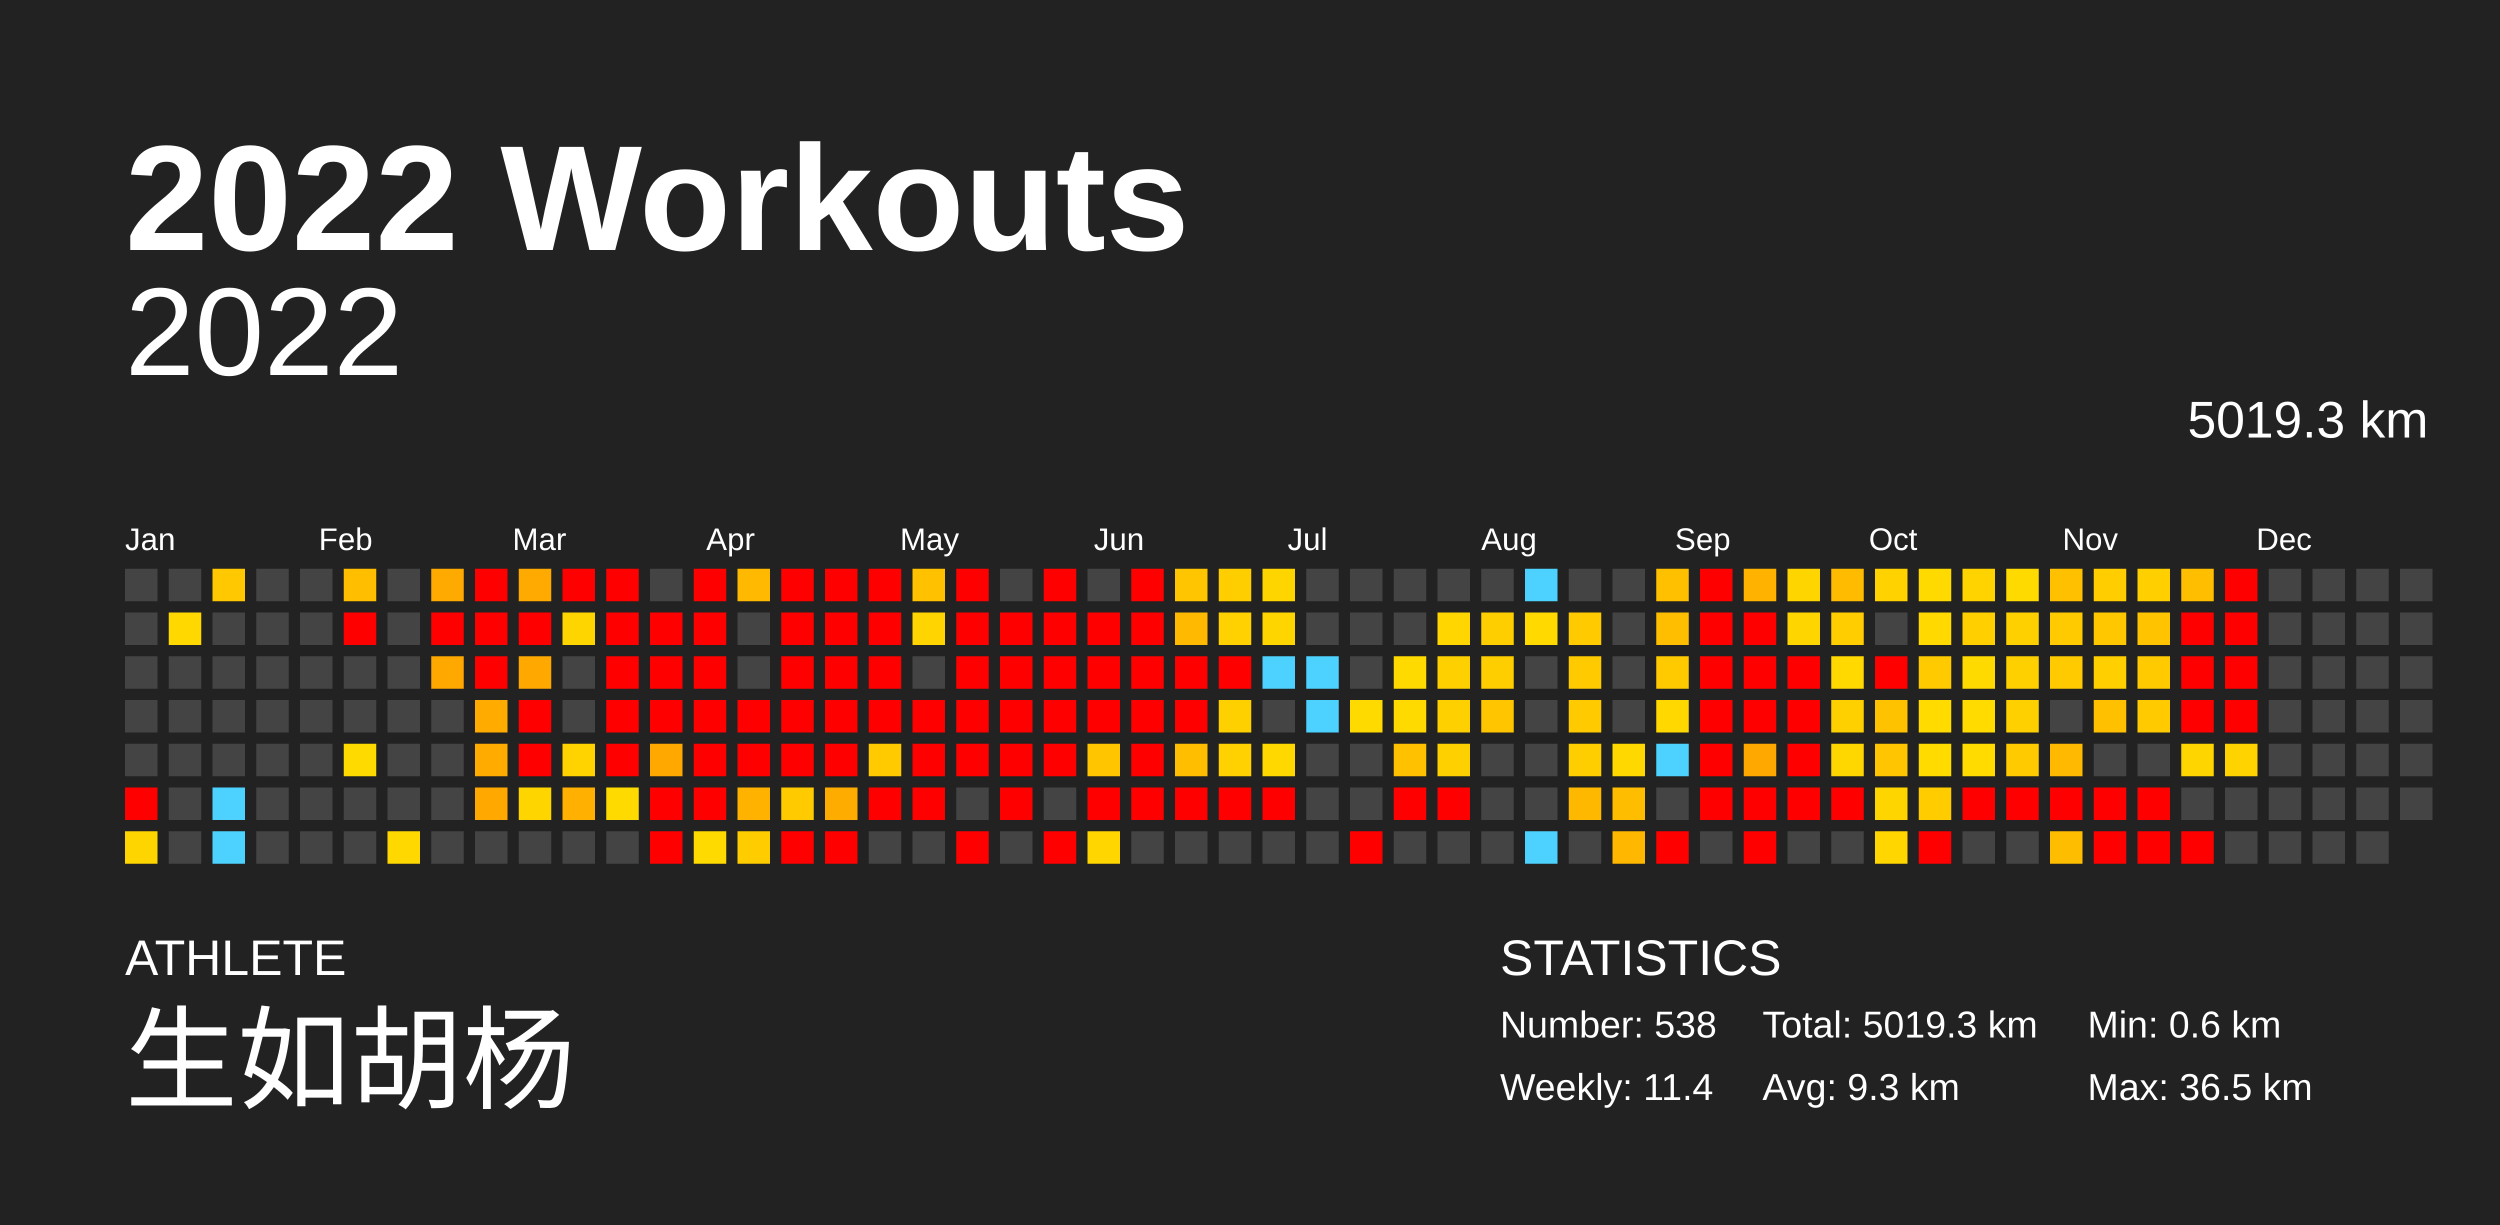
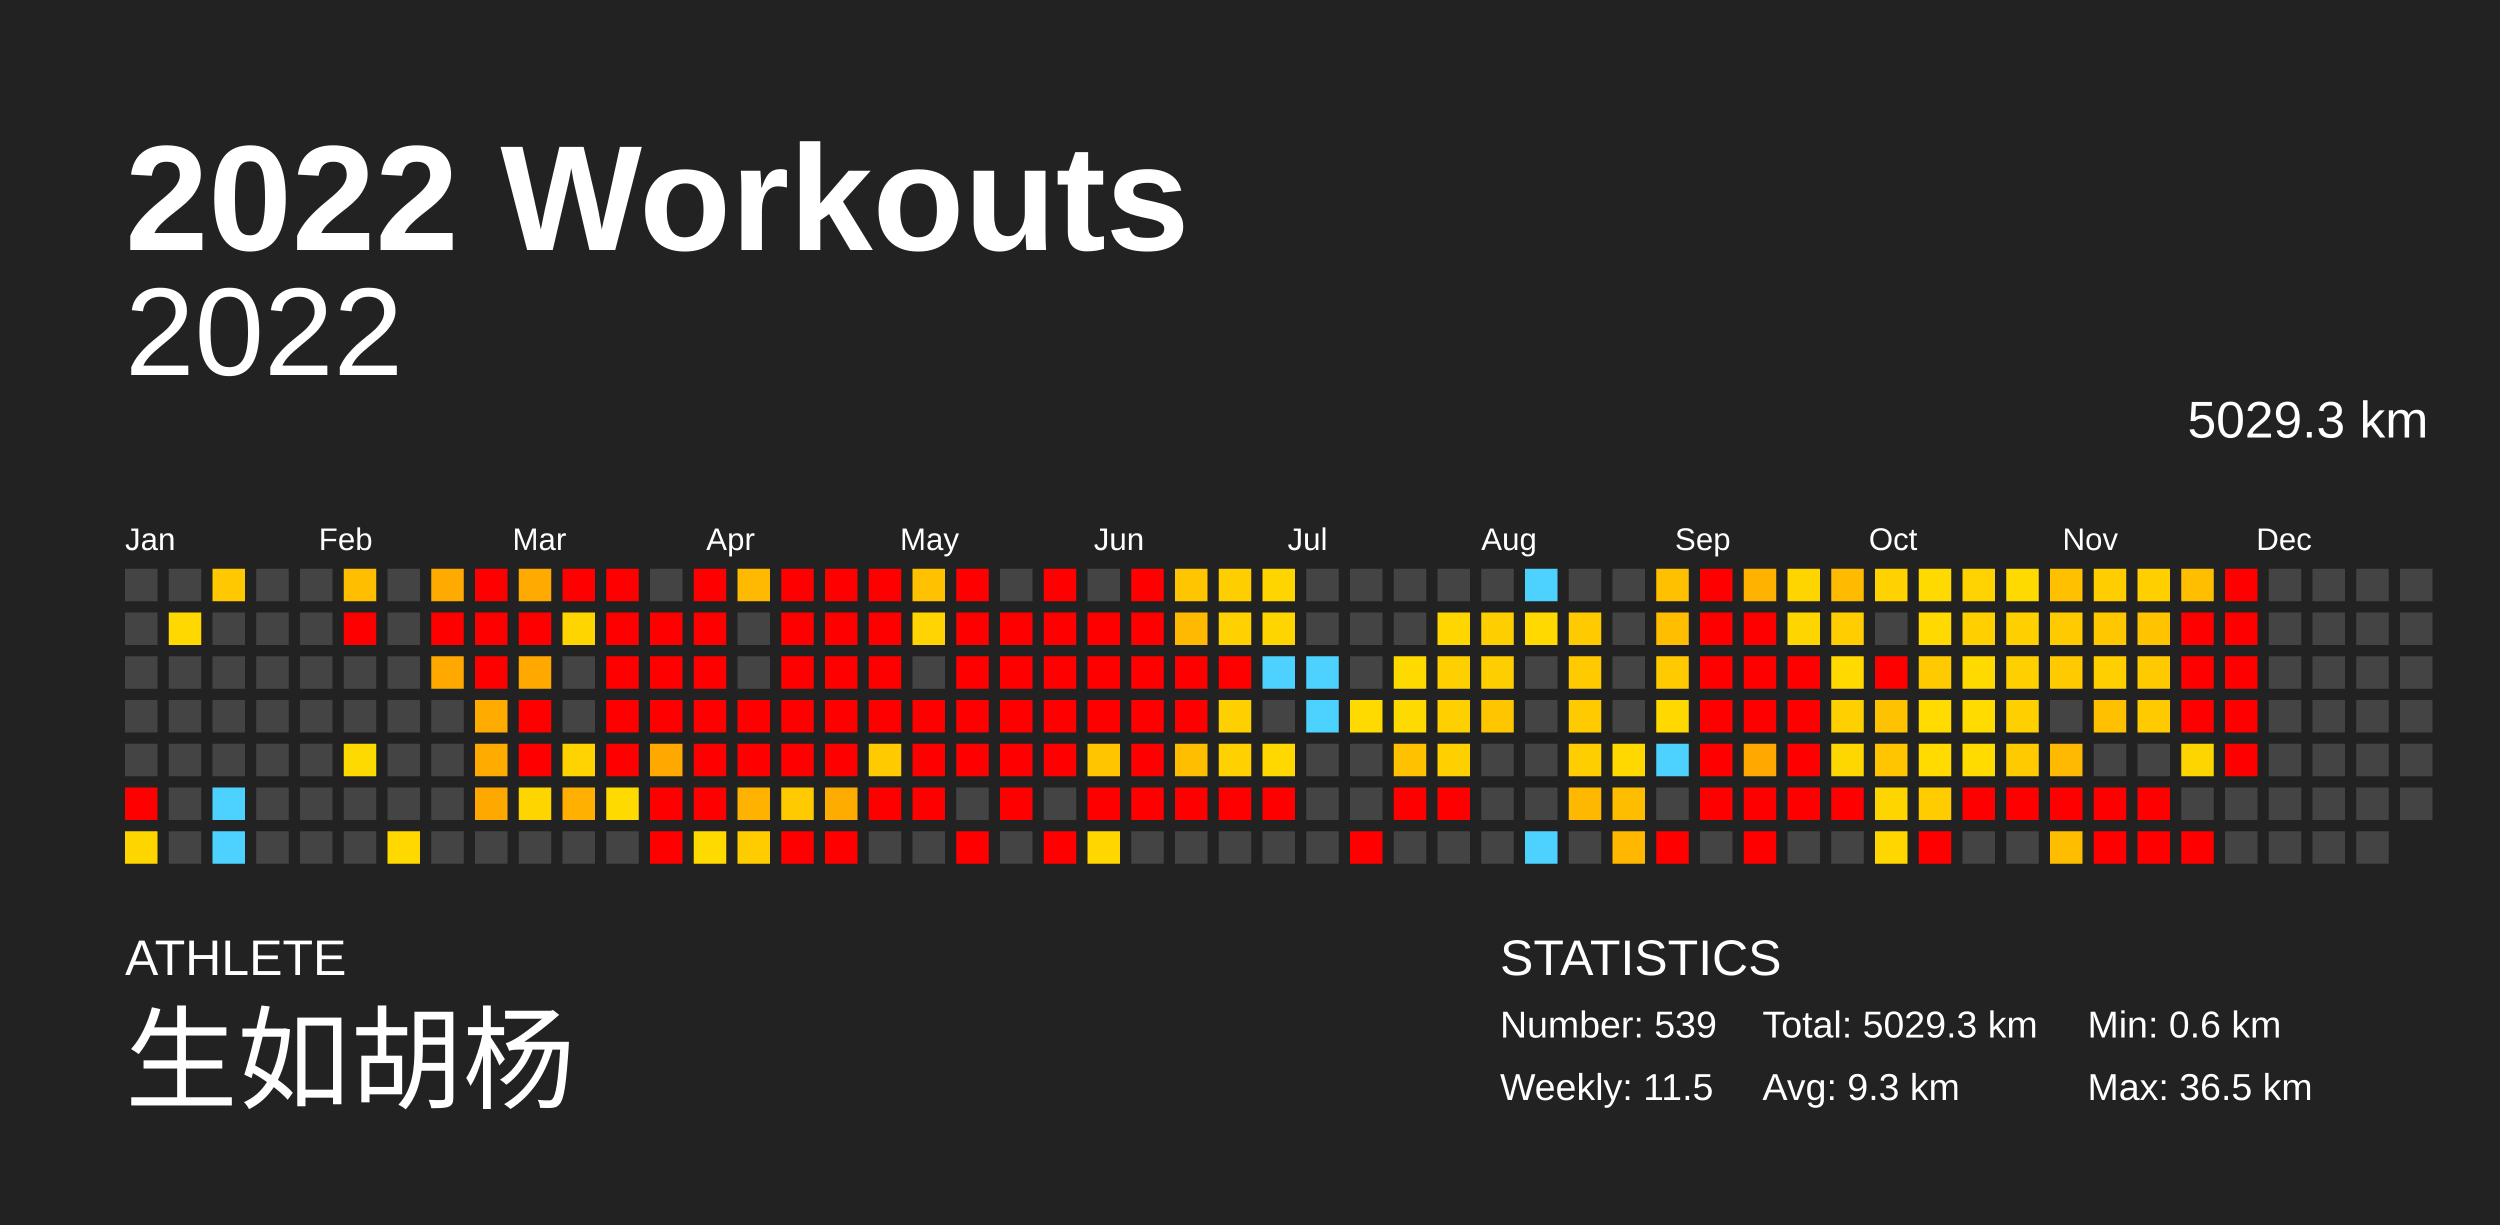
<svg xmlns="http://www.w3.org/2000/svg" baseProfile="full" height="98mm" version="1.1" viewBox="0,0,200,98" width="200mm">
  <defs />
  <rect fill="#222222" height="98" width="200" x="0" y="0" />
  <text fill="#FFFFFF" style="font-size:12px; font-family:Arial; font-weight:bold;" x="10" y="20">2022 Workouts</text>
  <text fill="#FFFFFF" style="font-size:4px; font-family:Arial" x="10" y="78">ATHLETE</text>
  <text fill="#FFFFFF" style="font-size:9px; font-family:Arial" x="10" y="88">生如胡杨</text>
  <text fill="#FFFFFF" style="font-size:4px; font-family:Arial" x="120" y="78">STATISTICS</text>
-   <text fill="#FFFFFF" style="font-size:3px; font-family:Arial" x="120" y="83">Number: 538</text>
-   <text fill="#FFFFFF" style="font-size:3px; font-family:Arial" x="120" y="88">Weekly: 11.4</text>
-   <text fill="#FFFFFF" style="font-size:3px; font-family:Arial" x="141" y="83">Total: 5019.3 km</text>
+   <text fill="#FFFFFF" style="font-size:3px; font-family:Arial" x="120" y="83">Number: 539</text>
+   <text fill="#FFFFFF" style="font-size:3px; font-family:Arial" x="120" y="88">Weekly: 11.5</text>
+   <text fill="#FFFFFF" style="font-size:3px; font-family:Arial" x="141" y="83">Total: 5029.3 km</text>
  <text fill="#FFFFFF" style="font-size:3px; font-family:Arial" x="141" y="88">Avg: 9.3 km</text>
  <text fill="#FFFFFF" style="font-size:3px; font-family:Arial" x="167" y="83">Min: 0.6 km</text>
  <text fill="#FFFFFF" style="font-size:3px; font-family:Arial" x="167" y="88">Max: 36.5 km</text>
  <text alignment-baseline="hanging" fill="#FFFFFF" style="font-size:10.0px; font-family:Arial;" x="10" y="30">2022</text>
-   <text alignment-baseline="hanging" fill="#FFFFFF" style="font-size:4.125px; font-family:Arial;" x="175" y="35">5019.3 km</text>
+   <text alignment-baseline="hanging" fill="#FFFFFF" style="font-size:4.125px; font-family:Arial;" x="175" y="35">5029.3 km</text>
  <text fill="#FFFFFF" style="font-size:2.5px; font-family:Arial" x="10.0" y="44">Jan</text>
  <text fill="#FFFFFF" style="font-size:2.5px; font-family:Arial" x="25.5" y="44">Feb</text>
  <text fill="#FFFFFF" style="font-size:2.5px; font-family:Arial" x="41.0" y="44">Mar</text>
  <text fill="#FFFFFF" style="font-size:2.5px; font-family:Arial" x="56.5" y="44">Apr</text>
  <text fill="#FFFFFF" style="font-size:2.5px; font-family:Arial" x="72.0" y="44">May</text>
  <text fill="#FFFFFF" style="font-size:2.5px; font-family:Arial" x="87.5" y="44">Jun</text>
  <text fill="#FFFFFF" style="font-size:2.5px; font-family:Arial" x="103.0" y="44">Jul</text>
  <text fill="#FFFFFF" style="font-size:2.5px; font-family:Arial" x="118.5" y="44">Aug</text>
  <text fill="#FFFFFF" style="font-size:2.5px; font-family:Arial" x="134.0" y="44">Sep</text>
  <text fill="#FFFFFF" style="font-size:2.5px; font-family:Arial" x="149.5" y="44">Oct</text>
  <text fill="#FFFFFF" style="font-size:2.5px; font-family:Arial" x="165.0" y="44">Nov</text>
  <text fill="#FFFFFF" style="font-size:2.5px; font-family:Arial" x="180.5" y="44">Dec</text>
  <rect fill="#444444" height="2.6" width="2.6" x="10.0" y="45.5" />
  <rect fill="#444444" height="2.6" width="2.6" x="10.0" y="49.0" />
  <rect fill="#444444" height="2.6" width="2.6" x="10.0" y="52.5" />
  <rect fill="#444444" height="2.6" width="2.6" x="10.0" y="56.0" />
  <rect fill="#444444" height="2.6" width="2.6" x="10.0" y="59.5" />
  <rect fill="red" height="2.6" width="2.6" x="10.0" y="63.0" />
  <rect fill="#ffd500" height="2.6" width="2.6" x="10.0" y="66.5" />
  <rect fill="#444444" height="2.6" width="2.6" x="13.5" y="45.5" />
  <rect fill="#ffd800" height="2.6" width="2.6" x="13.5" y="49.0" />
  <rect fill="#444444" height="2.6" width="2.6" x="13.5" y="52.5" />
  <rect fill="#444444" height="2.6" width="2.6" x="13.5" y="56.0" />
  <rect fill="#444444" height="2.6" width="2.6" x="13.5" y="59.5" />
  <rect fill="#444444" height="2.6" width="2.6" x="13.5" y="63.0" />
  <rect fill="#444444" height="2.6" width="2.6" x="13.5" y="66.5" />
  <rect fill="#ffc800" height="2.6" width="2.6" x="17.0" y="45.5" />
  <rect fill="#444444" height="2.6" width="2.6" x="17.0" y="49.0" />
  <rect fill="#444444" height="2.6" width="2.6" x="17.0" y="52.5" />
  <rect fill="#444444" height="2.6" width="2.6" x="17.0" y="56.0" />
  <rect fill="#444444" height="2.6" width="2.6" x="17.0" y="59.5" />
  <rect fill="#4dd2ff" height="2.6" width="2.6" x="17.0" y="63.0" />
  <rect fill="#4dd2ff" height="2.6" width="2.6" x="17.0" y="66.5" />
  <rect fill="#444444" height="2.6" width="2.6" x="20.5" y="45.5" />
  <rect fill="#444444" height="2.6" width="2.6" x="20.5" y="49.0" />
  <rect fill="#444444" height="2.6" width="2.6" x="20.5" y="52.5" />
  <rect fill="#444444" height="2.6" width="2.6" x="20.5" y="56.0" />
  <rect fill="#444444" height="2.6" width="2.6" x="20.5" y="59.5" />
  <rect fill="#444444" height="2.6" width="2.6" x="20.5" y="63.0" />
  <rect fill="#444444" height="2.6" width="2.6" x="20.5" y="66.5" />
  <rect fill="#444444" height="2.6" width="2.6" x="24.0" y="45.5" />
  <rect fill="#444444" height="2.6" width="2.6" x="24.0" y="49.0" />
  <rect fill="#444444" height="2.6" width="2.6" x="24.0" y="52.5" />
  <rect fill="#444444" height="2.6" width="2.6" x="24.0" y="56.0" />
  <rect fill="#444444" height="2.6" width="2.6" x="24.0" y="59.5" />
  <rect fill="#444444" height="2.6" width="2.6" x="24.0" y="63.0" />
  <rect fill="#444444" height="2.6" width="2.6" x="24.0" y="66.5" />
  <rect fill="#ffbe00" height="2.6" width="2.6" x="27.5" y="45.5" />
  <rect fill="red" height="2.6" width="2.6" x="27.5" y="49.0" />
  <rect fill="#444444" height="2.6" width="2.6" x="27.5" y="52.5" />
  <rect fill="#444444" height="2.6" width="2.6" x="27.5" y="56.0" />
  <rect fill="#ffda00" height="2.6" width="2.6" x="27.5" y="59.5" />
  <rect fill="#444444" height="2.6" width="2.6" x="27.5" y="63.0" />
  <rect fill="#444444" height="2.6" width="2.6" x="27.5" y="66.5" />
  <rect fill="#444444" height="2.6" width="2.6" x="31.0" y="45.5" />
  <rect fill="#444444" height="2.6" width="2.6" x="31.0" y="49.0" />
  <rect fill="#444444" height="2.6" width="2.6" x="31.0" y="52.5" />
  <rect fill="#444444" height="2.6" width="2.6" x="31.0" y="56.0" />
  <rect fill="#444444" height="2.6" width="2.6" x="31.0" y="59.5" />
  <rect fill="#444444" height="2.6" width="2.6" x="31.0" y="63.0" />
  <rect fill="#ffd800" height="2.6" width="2.6" x="31.0" y="66.5" />
  <rect fill="#ffaa00" height="2.6" width="2.6" x="34.5" y="45.5" />
  <rect fill="red" height="2.6" width="2.6" x="34.5" y="49.0" />
  <rect fill="#ffa800" height="2.6" width="2.6" x="34.5" y="52.5" />
  <rect fill="#444444" height="2.6" width="2.6" x="34.5" y="56.0" />
  <rect fill="#444444" height="2.6" width="2.6" x="34.5" y="59.5" />
  <rect fill="#444444" height="2.6" width="2.6" x="34.5" y="63.0" />
  <rect fill="#444444" height="2.6" width="2.6" x="34.5" y="66.5" />
  <rect fill="red" height="2.6" width="2.6" x="38.0" y="45.5" />
  <rect fill="red" height="2.6" width="2.6" x="38.0" y="49.0" />
  <rect fill="red" height="2.6" width="2.6" x="38.0" y="52.5" />
  <rect fill="#ffab00" height="2.6" width="2.6" x="38.0" y="56.0" />
  <rect fill="#ffab00" height="2.6" width="2.6" x="38.0" y="59.5" />
  <rect fill="#ffa900" height="2.6" width="2.6" x="38.0" y="63.0" />
  <rect fill="#444444" height="2.6" width="2.6" x="38.0" y="66.5" />
  <rect fill="#ffaa00" height="2.6" width="2.6" x="41.5" y="45.5" />
  <rect fill="red" height="2.6" width="2.6" x="41.5" y="49.0" />
  <rect fill="#ffa900" height="2.6" width="2.6" x="41.5" y="52.5" />
  <rect fill="red" height="2.6" width="2.6" x="41.5" y="56.0" />
  <rect fill="red" height="2.6" width="2.6" x="41.5" y="59.5" />
  <rect fill="#ffd500" height="2.6" width="2.6" x="41.5" y="63.0" />
  <rect fill="#444444" height="2.6" width="2.6" x="41.5" y="66.5" />
  <rect fill="red" height="2.6" width="2.6" x="45.0" y="45.5" />
  <rect fill="#ffd500" height="2.6" width="2.6" x="45.0" y="49.0" />
  <rect fill="#444444" height="2.6" width="2.6" x="45.0" y="52.5" />
  <rect fill="#444444" height="2.6" width="2.6" x="45.0" y="56.0" />
  <rect fill="#ffd300" height="2.6" width="2.6" x="45.0" y="59.5" />
  <rect fill="#ffb000" height="2.6" width="2.6" x="45.0" y="63.0" />
  <rect fill="#444444" height="2.6" width="2.6" x="45.0" y="66.5" />
  <rect fill="red" height="2.6" width="2.6" x="48.5" y="45.5" />
  <rect fill="red" height="2.6" width="2.6" x="48.5" y="49.0" />
  <rect fill="red" height="2.6" width="2.6" x="48.5" y="52.5" />
  <rect fill="red" height="2.6" width="2.6" x="48.5" y="56.0" />
  <rect fill="red" height="2.6" width="2.6" x="48.5" y="59.5" />
  <rect fill="#ffda00" height="2.6" width="2.6" x="48.5" y="63.0" />
  <rect fill="#444444" height="2.6" width="2.6" x="48.5" y="66.5" />
  <rect fill="#444444" height="2.6" width="2.6" x="52.0" y="45.5" />
  <rect fill="red" height="2.6" width="2.6" x="52.0" y="49.0" />
  <rect fill="red" height="2.6" width="2.6" x="52.0" y="52.5" />
  <rect fill="red" height="2.6" width="2.6" x="52.0" y="56.0" />
  <rect fill="#ffa800" height="2.6" width="2.6" x="52.0" y="59.5" />
  <rect fill="red" height="2.6" width="2.6" x="52.0" y="63.0" />
  <rect fill="red" height="2.6" width="2.6" x="52.0" y="66.5" />
  <rect fill="red" height="2.6" width="2.6" x="55.5" y="45.5" />
  <rect fill="red" height="2.6" width="2.6" x="55.5" y="49.0" />
  <rect fill="red" height="2.6" width="2.6" x="55.5" y="52.5" />
  <rect fill="red" height="2.6" width="2.6" x="55.5" y="56.0" />
  <rect fill="red" height="2.6" width="2.6" x="55.5" y="59.5" />
  <rect fill="red" height="2.6" width="2.6" x="55.5" y="63.0" />
  <rect fill="#ffda00" height="2.6" width="2.6" x="55.5" y="66.5" />
  <rect fill="#ffb900" height="2.6" width="2.6" x="59.0" y="45.5" />
  <rect fill="#444444" height="2.6" width="2.6" x="59.0" y="49.0" />
  <rect fill="#444444" height="2.6" width="2.6" x="59.0" y="52.5" />
  <rect fill="red" height="2.6" width="2.6" x="59.0" y="56.0" />
  <rect fill="red" height="2.6" width="2.6" x="59.0" y="59.5" />
  <rect fill="#ffb300" height="2.6" width="2.6" x="59.0" y="63.0" />
  <rect fill="#ffcc00" height="2.6" width="2.6" x="59.0" y="66.5" />
  <rect fill="red" height="2.6" width="2.6" x="62.5" y="45.5" />
  <rect fill="red" height="2.6" width="2.6" x="62.5" y="49.0" />
  <rect fill="red" height="2.6" width="2.6" x="62.5" y="52.5" />
  <rect fill="red" height="2.6" width="2.6" x="62.5" y="56.0" />
  <rect fill="red" height="2.6" width="2.6" x="62.5" y="59.5" />
  <rect fill="#ffca00" height="2.6" width="2.6" x="62.5" y="63.0" />
  <rect fill="red" height="2.6" width="2.6" x="62.5" y="66.5" />
  <rect fill="red" height="2.6" width="2.6" x="66.0" y="45.5" />
  <rect fill="red" height="2.6" width="2.6" x="66.0" y="49.0" />
  <rect fill="red" height="2.6" width="2.6" x="66.0" y="52.5" />
  <rect fill="red" height="2.6" width="2.6" x="66.0" y="56.0" />
  <rect fill="red" height="2.6" width="2.6" x="66.0" y="59.5" />
  <rect fill="#ffac00" height="2.6" width="2.6" x="66.0" y="63.0" />
  <rect fill="red" height="2.6" width="2.6" x="66.0" y="66.5" />
  <rect fill="red" height="2.6" width="2.6" x="69.5" y="45.5" />
  <rect fill="red" height="2.6" width="2.6" x="69.5" y="49.0" />
  <rect fill="red" height="2.6" width="2.6" x="69.5" y="52.5" />
  <rect fill="red" height="2.6" width="2.6" x="69.5" y="56.0" />
  <rect fill="#ffcb00" height="2.6" width="2.6" x="69.5" y="59.5" />
  <rect fill="red" height="2.6" width="2.6" x="69.5" y="63.0" />
  <rect fill="#444444" height="2.6" width="2.6" x="69.5" y="66.5" />
  <rect fill="#ffc100" height="2.6" width="2.6" x="73.0" y="45.5" />
  <rect fill="#ffd400" height="2.6" width="2.6" x="73.0" y="49.0" />
  <rect fill="#444444" height="2.6" width="2.6" x="73.0" y="52.5" />
  <rect fill="red" height="2.6" width="2.6" x="73.0" y="56.0" />
  <rect fill="red" height="2.6" width="2.6" x="73.0" y="59.5" />
  <rect fill="red" height="2.6" width="2.6" x="73.0" y="63.0" />
  <rect fill="#444444" height="2.6" width="2.6" x="73.0" y="66.5" />
  <rect fill="red" height="2.6" width="2.6" x="76.5" y="45.5" />
  <rect fill="red" height="2.6" width="2.6" x="76.5" y="49.0" />
  <rect fill="red" height="2.6" width="2.6" x="76.5" y="52.5" />
  <rect fill="red" height="2.6" width="2.6" x="76.5" y="56.0" />
  <rect fill="red" height="2.6" width="2.6" x="76.5" y="59.5" />
  <rect fill="#444444" height="2.6" width="2.6" x="76.5" y="63.0" />
  <rect fill="red" height="2.6" width="2.6" x="76.5" y="66.5" />
  <rect fill="#444444" height="2.6" width="2.6" x="80.0" y="45.5" />
  <rect fill="red" height="2.6" width="2.6" x="80.0" y="49.0" />
  <rect fill="red" height="2.6" width="2.6" x="80.0" y="52.5" />
  <rect fill="red" height="2.6" width="2.6" x="80.0" y="56.0" />
  <rect fill="red" height="2.6" width="2.6" x="80.0" y="59.5" />
  <rect fill="red" height="2.6" width="2.6" x="80.0" y="63.0" />
  <rect fill="#444444" height="2.6" width="2.6" x="80.0" y="66.5" />
  <rect fill="red" height="2.6" width="2.6" x="83.5" y="45.5" />
  <rect fill="red" height="2.6" width="2.6" x="83.5" y="49.0" />
  <rect fill="red" height="2.6" width="2.6" x="83.5" y="52.5" />
  <rect fill="red" height="2.6" width="2.6" x="83.5" y="56.0" />
  <rect fill="red" height="2.6" width="2.6" x="83.5" y="59.5" />
  <rect fill="#444444" height="2.6" width="2.6" x="83.5" y="63.0" />
  <rect fill="red" height="2.6" width="2.6" x="83.5" y="66.5" />
  <rect fill="#444444" height="2.6" width="2.6" x="87.0" y="45.5" />
  <rect fill="red" height="2.6" width="2.6" x="87.0" y="49.0" />
  <rect fill="red" height="2.6" width="2.6" x="87.0" y="52.5" />
  <rect fill="red" height="2.6" width="2.6" x="87.0" y="56.0" />
  <rect fill="#ffc600" height="2.6" width="2.6" x="87.0" y="59.5" />
  <rect fill="red" height="2.6" width="2.6" x="87.0" y="63.0" />
  <rect fill="#ffd600" height="2.6" width="2.6" x="87.0" y="66.5" />
  <rect fill="red" height="2.6" width="2.6" x="90.5" y="45.5" />
  <rect fill="red" height="2.6" width="2.6" x="90.5" y="49.0" />
  <rect fill="red" height="2.6" width="2.6" x="90.5" y="52.5" />
  <rect fill="red" height="2.6" width="2.6" x="90.5" y="56.0" />
  <rect fill="red" height="2.6" width="2.6" x="90.5" y="59.5" />
  <rect fill="red" height="2.6" width="2.6" x="90.5" y="63.0" />
  <rect fill="#444444" height="2.6" width="2.6" x="90.5" y="66.5" />
  <rect fill="#ffc500" height="2.6" width="2.6" x="94.0" y="45.5" />
  <rect fill="#ffb900" height="2.6" width="2.6" x="94.0" y="49.0" />
  <rect fill="red" height="2.6" width="2.6" x="94.0" y="52.5" />
  <rect fill="red" height="2.6" width="2.6" x="94.0" y="56.0" />
  <rect fill="#ffbe00" height="2.6" width="2.6" x="94.0" y="59.5" />
  <rect fill="red" height="2.6" width="2.6" x="94.0" y="63.0" />
  <rect fill="#444444" height="2.6" width="2.6" x="94.0" y="66.5" />
  <rect fill="#ffce00" height="2.6" width="2.6" x="97.5" y="45.5" />
  <rect fill="#ffd100" height="2.6" width="2.6" x="97.5" y="49.0" />
  <rect fill="red" height="2.6" width="2.6" x="97.5" y="52.5" />
  <rect fill="#ffd000" height="2.6" width="2.6" x="97.5" y="56.0" />
  <rect fill="#ffd100" height="2.6" width="2.6" x="97.5" y="59.5" />
  <rect fill="red" height="2.6" width="2.6" x="97.5" y="63.0" />
  <rect fill="#444444" height="2.6" width="2.6" x="97.5" y="66.5" />
  <rect fill="#ffd500" height="2.6" width="2.6" x="101.0" y="45.5" />
  <rect fill="#ffd500" height="2.6" width="2.6" x="101.0" y="49.0" />
  <rect fill="#4dd2ff" height="2.6" width="2.6" x="101.0" y="52.5" />
  <rect fill="#444444" height="2.6" width="2.6" x="101.0" y="56.0" />
  <rect fill="#ffd800" height="2.6" width="2.6" x="101.0" y="59.5" />
  <rect fill="red" height="2.6" width="2.6" x="101.0" y="63.0" />
  <rect fill="#444444" height="2.6" width="2.6" x="101.0" y="66.5" />
  <rect fill="#444444" height="2.6" width="2.6" x="104.5" y="45.5" />
  <rect fill="#444444" height="2.6" width="2.6" x="104.5" y="49.0" />
  <rect fill="#4dd2ff" height="2.6" width="2.6" x="104.5" y="52.5" />
  <rect fill="#4dd2ff" height="2.6" width="2.6" x="104.5" y="56.0" />
  <rect fill="#444444" height="2.6" width="2.6" x="104.5" y="59.5" />
  <rect fill="#444444" height="2.6" width="2.6" x="104.5" y="63.0" />
  <rect fill="#444444" height="2.6" width="2.6" x="104.5" y="66.5" />
  <rect fill="#444444" height="2.6" width="2.6" x="108.0" y="45.5" />
  <rect fill="#444444" height="2.6" width="2.6" x="108.0" y="49.0" />
  <rect fill="#444444" height="2.6" width="2.6" x="108.0" y="52.5" />
  <rect fill="#ffda00" height="2.6" width="2.6" x="108.0" y="56.0" />
  <rect fill="#444444" height="2.6" width="2.6" x="108.0" y="59.5" />
  <rect fill="#444444" height="2.6" width="2.6" x="108.0" y="63.0" />
  <rect fill="red" height="2.6" width="2.6" x="108.0" y="66.5" />
  <rect fill="#444444" height="2.6" width="2.6" x="111.5" y="45.5" />
  <rect fill="#444444" height="2.6" width="2.6" x="111.5" y="49.0" />
  <rect fill="#ffda00" height="2.6" width="2.6" x="111.5" y="52.5" />
  <rect fill="#ffda00" height="2.6" width="2.6" x="111.5" y="56.0" />
  <rect fill="#ffc100" height="2.6" width="2.6" x="111.5" y="59.5" />
  <rect fill="red" height="2.6" width="2.6" x="111.5" y="63.0" />
  <rect fill="#444444" height="2.6" width="2.6" x="111.5" y="66.5" />
  <rect fill="#444444" height="2.6" width="2.6" x="115.0" y="45.5" />
  <rect fill="#ffd600" height="2.6" width="2.6" x="115.0" y="49.0" />
  <rect fill="#ffd000" height="2.6" width="2.6" x="115.0" y="52.5" />
  <rect fill="#ffd000" height="2.6" width="2.6" x="115.0" y="56.0" />
  <rect fill="#ffd000" height="2.6" width="2.6" x="115.0" y="59.5" />
  <rect fill="red" height="2.6" width="2.6" x="115.0" y="63.0" />
  <rect fill="#444444" height="2.6" width="2.6" x="115.0" y="66.5" />
  <rect fill="#444444" height="2.6" width="2.6" x="118.5" y="45.5" />
  <rect fill="#ffce00" height="2.6" width="2.6" x="118.5" y="49.0" />
  <rect fill="#ffce00" height="2.6" width="2.6" x="118.5" y="52.5" />
  <rect fill="#ffc600" height="2.6" width="2.6" x="118.5" y="56.0" />
  <rect fill="#444444" height="2.6" width="2.6" x="118.5" y="59.5" />
  <rect fill="#444444" height="2.6" width="2.6" x="118.5" y="63.0" />
  <rect fill="#444444" height="2.6" width="2.6" x="118.5" y="66.5" />
  <rect fill="#4dd2ff" height="2.6" width="2.6" x="122.0" y="45.5" />
  <rect fill="#ffd900" height="2.6" width="2.6" x="122.0" y="49.0" />
  <rect fill="#444444" height="2.6" width="2.6" x="122.0" y="52.5" />
  <rect fill="#444444" height="2.6" width="2.6" x="122.0" y="56.0" />
  <rect fill="#444444" height="2.6" width="2.6" x="122.0" y="59.5" />
  <rect fill="#444444" height="2.6" width="2.6" x="122.0" y="63.0" />
  <rect fill="#4dd2ff" height="2.6" width="2.6" x="122.0" y="66.5" />
  <rect fill="#444444" height="2.6" width="2.6" x="125.5" y="45.5" />
  <rect fill="#ffcb00" height="2.6" width="2.6" x="125.5" y="49.0" />
  <rect fill="#ffcb00" height="2.6" width="2.6" x="125.5" y="52.5" />
  <rect fill="#ffcb00" height="2.6" width="2.6" x="125.5" y="56.0" />
  <rect fill="#ffce00" height="2.6" width="2.6" x="125.5" y="59.5" />
  <rect fill="#ffb800" height="2.6" width="2.6" x="125.5" y="63.0" />
  <rect fill="#444444" height="2.6" width="2.6" x="125.5" y="66.5" />
  <rect fill="#444444" height="2.6" width="2.6" x="129.0" y="45.5" />
  <rect fill="#444444" height="2.6" width="2.6" x="129.0" y="49.0" />
  <rect fill="#444444" height="2.6" width="2.6" x="129.0" y="52.5" />
  <rect fill="#444444" height="2.6" width="2.6" x="129.0" y="56.0" />
  <rect fill="#ffd800" height="2.6" width="2.6" x="129.0" y="59.5" />
  <rect fill="#ffbd00" height="2.6" width="2.6" x="129.0" y="63.0" />
  <rect fill="#ffb700" height="2.6" width="2.6" x="129.0" y="66.5" />
  <rect fill="#ffc000" height="2.6" width="2.6" x="132.5" y="45.5" />
  <rect fill="#ffbf00" height="2.6" width="2.6" x="132.5" y="49.0" />
  <rect fill="#ffcb00" height="2.6" width="2.6" x="132.5" y="52.5" />
  <rect fill="#ffd800" height="2.6" width="2.6" x="132.5" y="56.0" />
  <rect fill="#4dd2ff" height="2.6" width="2.6" x="132.5" y="59.5" />
  <rect fill="#444444" height="2.6" width="2.6" x="132.5" y="63.0" />
  <rect fill="red" height="2.6" width="2.6" x="132.5" y="66.5" />
  <rect fill="red" height="2.6" width="2.6" x="136.0" y="45.5" />
  <rect fill="red" height="2.6" width="2.6" x="136.0" y="49.0" />
  <rect fill="red" height="2.6" width="2.6" x="136.0" y="52.5" />
  <rect fill="red" height="2.6" width="2.6" x="136.0" y="56.0" />
  <rect fill="red" height="2.6" width="2.6" x="136.0" y="59.5" />
  <rect fill="red" height="2.6" width="2.6" x="136.0" y="63.0" />
  <rect fill="#444444" height="2.6" width="2.6" x="136.0" y="66.5" />
  <rect fill="#ffb300" height="2.6" width="2.6" x="139.5" y="45.5" />
  <rect fill="red" height="2.6" width="2.6" x="139.5" y="49.0" />
  <rect fill="red" height="2.6" width="2.6" x="139.5" y="52.5" />
  <rect fill="red" height="2.6" width="2.6" x="139.5" y="56.0" />
  <rect fill="#ffa800" height="2.6" width="2.6" x="139.5" y="59.5" />
  <rect fill="red" height="2.6" width="2.6" x="139.5" y="63.0" />
  <rect fill="red" height="2.6" width="2.6" x="139.5" y="66.5" />
  <rect fill="#ffd500" height="2.6" width="2.6" x="143.0" y="45.5" />
  <rect fill="#ffd500" height="2.6" width="2.6" x="143.0" y="49.0" />
  <rect fill="red" height="2.6" width="2.6" x="143.0" y="52.5" />
  <rect fill="red" height="2.6" width="2.6" x="143.0" y="56.0" />
  <rect fill="red" height="2.6" width="2.6" x="143.0" y="59.5" />
  <rect fill="red" height="2.6" width="2.6" x="143.0" y="63.0" />
  <rect fill="#444444" height="2.6" width="2.6" x="143.0" y="66.5" />
  <rect fill="#ffbb00" height="2.6" width="2.6" x="146.5" y="45.5" />
  <rect fill="#ffcd00" height="2.6" width="2.6" x="146.5" y="49.0" />
  <rect fill="#ffd900" height="2.6" width="2.6" x="146.5" y="52.5" />
  <rect fill="#ffd000" height="2.6" width="2.6" x="146.5" y="56.0" />
  <rect fill="#ffd700" height="2.6" width="2.6" x="146.5" y="59.5" />
  <rect fill="red" height="2.6" width="2.6" x="146.5" y="63.0" />
  <rect fill="#444444" height="2.6" width="2.6" x="146.5" y="66.5" />
  <rect fill="#ffd200" height="2.6" width="2.6" x="150.0" y="45.5" />
  <rect fill="#444444" height="2.6" width="2.6" x="150.0" y="49.0" />
  <rect fill="red" height="2.6" width="2.6" x="150.0" y="52.5" />
  <rect fill="#ffc200" height="2.6" width="2.6" x="150.0" y="56.0" />
  <rect fill="#ffc500" height="2.6" width="2.6" x="150.0" y="59.5" />
  <rect fill="#ffd500" height="2.6" width="2.6" x="150.0" y="63.0" />
  <rect fill="#ffd600" height="2.6" width="2.6" x="150.0" y="66.5" />
  <rect fill="#ffda00" height="2.6" width="2.6" x="153.5" y="45.5" />
  <rect fill="#ffd900" height="2.6" width="2.6" x="153.5" y="49.0" />
  <rect fill="#ffcb00" height="2.6" width="2.6" x="153.5" y="52.5" />
  <rect fill="#ffdb00" height="2.6" width="2.6" x="153.5" y="56.0" />
  <rect fill="#ffdb00" height="2.6" width="2.6" x="153.5" y="59.5" />
  <rect fill="#ffcc00" height="2.6" width="2.6" x="153.5" y="63.0" />
  <rect fill="red" height="2.6" width="2.6" x="153.5" y="66.5" />
  <rect fill="#ffd300" height="2.6" width="2.6" x="157.0" y="45.5" />
  <rect fill="#ffcf00" height="2.6" width="2.6" x="157.0" y="49.0" />
  <rect fill="#ffda00" height="2.6" width="2.6" x="157.0" y="52.5" />
  <rect fill="#ffdb00" height="2.6" width="2.6" x="157.0" y="56.0" />
  <rect fill="#ffdb00" height="2.6" width="2.6" x="157.0" y="59.5" />
  <rect fill="red" height="2.6" width="2.6" x="157.0" y="63.0" />
  <rect fill="#444444" height="2.6" width="2.6" x="157.0" y="66.5" />
  <rect fill="#ffda00" height="2.6" width="2.6" x="160.5" y="45.5" />
  <rect fill="#ffd000" height="2.6" width="2.6" x="160.5" y="49.0" />
  <rect fill="#ffd000" height="2.6" width="2.6" x="160.5" y="52.5" />
  <rect fill="#ffd000" height="2.6" width="2.6" x="160.5" y="56.0" />
  <rect fill="#ffcb00" height="2.6" width="2.6" x="160.5" y="59.5" />
  <rect fill="red" height="2.6" width="2.6" x="160.5" y="63.0" />
  <rect fill="#444444" height="2.6" width="2.6" x="160.5" y="66.5" />
  <rect fill="#ffc000" height="2.6" width="2.6" x="164.0" y="45.5" />
  <rect fill="#ffcb00" height="2.6" width="2.6" x="164.0" y="49.0" />
  <rect fill="#ffcb00" height="2.6" width="2.6" x="164.0" y="52.5" />
  <rect fill="#444444" height="2.6" width="2.6" x="164.0" y="56.0" />
  <rect fill="#ffb900" height="2.6" width="2.6" x="164.0" y="59.5" />
  <rect fill="red" height="2.6" width="2.6" x="164.0" y="63.0" />
  <rect fill="#ffbd00" height="2.6" width="2.6" x="164.0" y="66.5" />
  <rect fill="#ffcd00" height="2.6" width="2.6" x="167.5" y="45.5" />
  <rect fill="#ffc700" height="2.6" width="2.6" x="167.5" y="49.0" />
  <rect fill="#ffcf00" height="2.6" width="2.6" x="167.5" y="52.5" />
  <rect fill="#ffc000" height="2.6" width="2.6" x="167.5" y="56.0" />
  <rect fill="#444444" height="2.6" width="2.6" x="167.5" y="59.5" />
  <rect fill="red" height="2.6" width="2.6" x="167.5" y="63.0" />
  <rect fill="red" height="2.6" width="2.6" x="167.5" y="66.5" />
  <rect fill="#ffcf00" height="2.6" width="2.6" x="171.0" y="45.5" />
  <rect fill="#ffc300" height="2.6" width="2.6" x="171.0" y="49.0" />
  <rect fill="#ffca00" height="2.6" width="2.6" x="171.0" y="52.5" />
  <rect fill="#ffcb00" height="2.6" width="2.6" x="171.0" y="56.0" />
  <rect fill="#444444" height="2.6" width="2.6" x="171.0" y="59.5" />
  <rect fill="red" height="2.6" width="2.6" x="171.0" y="63.0" />
  <rect fill="red" height="2.6" width="2.6" x="171.0" y="66.5" />
  <rect fill="#ffbe00" height="2.6" width="2.6" x="174.5" y="45.5" />
  <rect fill="red" height="2.6" width="2.6" x="174.5" y="49.0" />
  <rect fill="red" height="2.6" width="2.6" x="174.5" y="52.5" />
  <rect fill="red" height="2.6" width="2.6" x="174.5" y="56.0" />
  <rect fill="#ffd500" height="2.6" width="2.6" x="174.5" y="59.5" />
  <rect fill="#444444" height="2.6" width="2.6" x="174.5" y="63.0" />
  <rect fill="red" height="2.6" width="2.6" x="174.5" y="66.5" />
  <rect fill="red" height="2.6" width="2.6" x="178.0" y="45.5" />
  <rect fill="red" height="2.6" width="2.6" x="178.0" y="49.0" />
  <rect fill="red" height="2.6" width="2.6" x="178.0" y="52.5" />
  <rect fill="red" height="2.6" width="2.6" x="178.0" y="56.0" />
-   <rect fill="#ffd300" height="2.6" width="2.6" x="178.0" y="59.5" />
+   <rect fill="red" height="2.6" width="2.6" x="178.0" y="59.5" />
  <rect fill="#444444" height="2.6" width="2.6" x="178.0" y="63.0" />
  <rect fill="#444444" height="2.6" width="2.6" x="178.0" y="66.5" />
  <rect fill="#444444" height="2.6" width="2.6" x="181.5" y="45.5" />
  <rect fill="#444444" height="2.6" width="2.6" x="181.5" y="49.0" />
  <rect fill="#444444" height="2.6" width="2.6" x="181.5" y="52.5" />
  <rect fill="#444444" height="2.6" width="2.6" x="181.5" y="56.0" />
  <rect fill="#444444" height="2.6" width="2.6" x="181.5" y="59.5" />
  <rect fill="#444444" height="2.6" width="2.6" x="181.5" y="63.0" />
  <rect fill="#444444" height="2.6" width="2.6" x="181.5" y="66.5" />
  <rect fill="#444444" height="2.6" width="2.6" x="185.0" y="45.5" />
  <rect fill="#444444" height="2.6" width="2.6" x="185.0" y="49.0" />
  <rect fill="#444444" height="2.6" width="2.6" x="185.0" y="52.5" />
  <rect fill="#444444" height="2.6" width="2.6" x="185.0" y="56.0" />
  <rect fill="#444444" height="2.6" width="2.6" x="185.0" y="59.5" />
  <rect fill="#444444" height="2.6" width="2.6" x="185.0" y="63.0" />
  <rect fill="#444444" height="2.6" width="2.6" x="185.0" y="66.5" />
  <rect fill="#444444" height="2.6" width="2.6" x="188.5" y="45.5" />
  <rect fill="#444444" height="2.6" width="2.6" x="188.5" y="49.0" />
  <rect fill="#444444" height="2.6" width="2.6" x="188.5" y="52.5" />
  <rect fill="#444444" height="2.6" width="2.6" x="188.5" y="56.0" />
  <rect fill="#444444" height="2.6" width="2.6" x="188.5" y="59.5" />
  <rect fill="#444444" height="2.6" width="2.6" x="188.5" y="63.0" />
  <rect fill="#444444" height="2.6" width="2.6" x="188.5" y="66.5" />
  <rect fill="#444444" height="2.6" width="2.6" x="192.0" y="45.5" />
  <rect fill="#444444" height="2.6" width="2.6" x="192.0" y="49.0" />
  <rect fill="#444444" height="2.6" width="2.6" x="192.0" y="52.5" />
  <rect fill="#444444" height="2.6" width="2.6" x="192.0" y="56.0" />
  <rect fill="#444444" height="2.6" width="2.6" x="192.0" y="59.5" />
  <rect fill="#444444" height="2.6" width="2.6" x="192.0" y="63.0" />
</svg>
